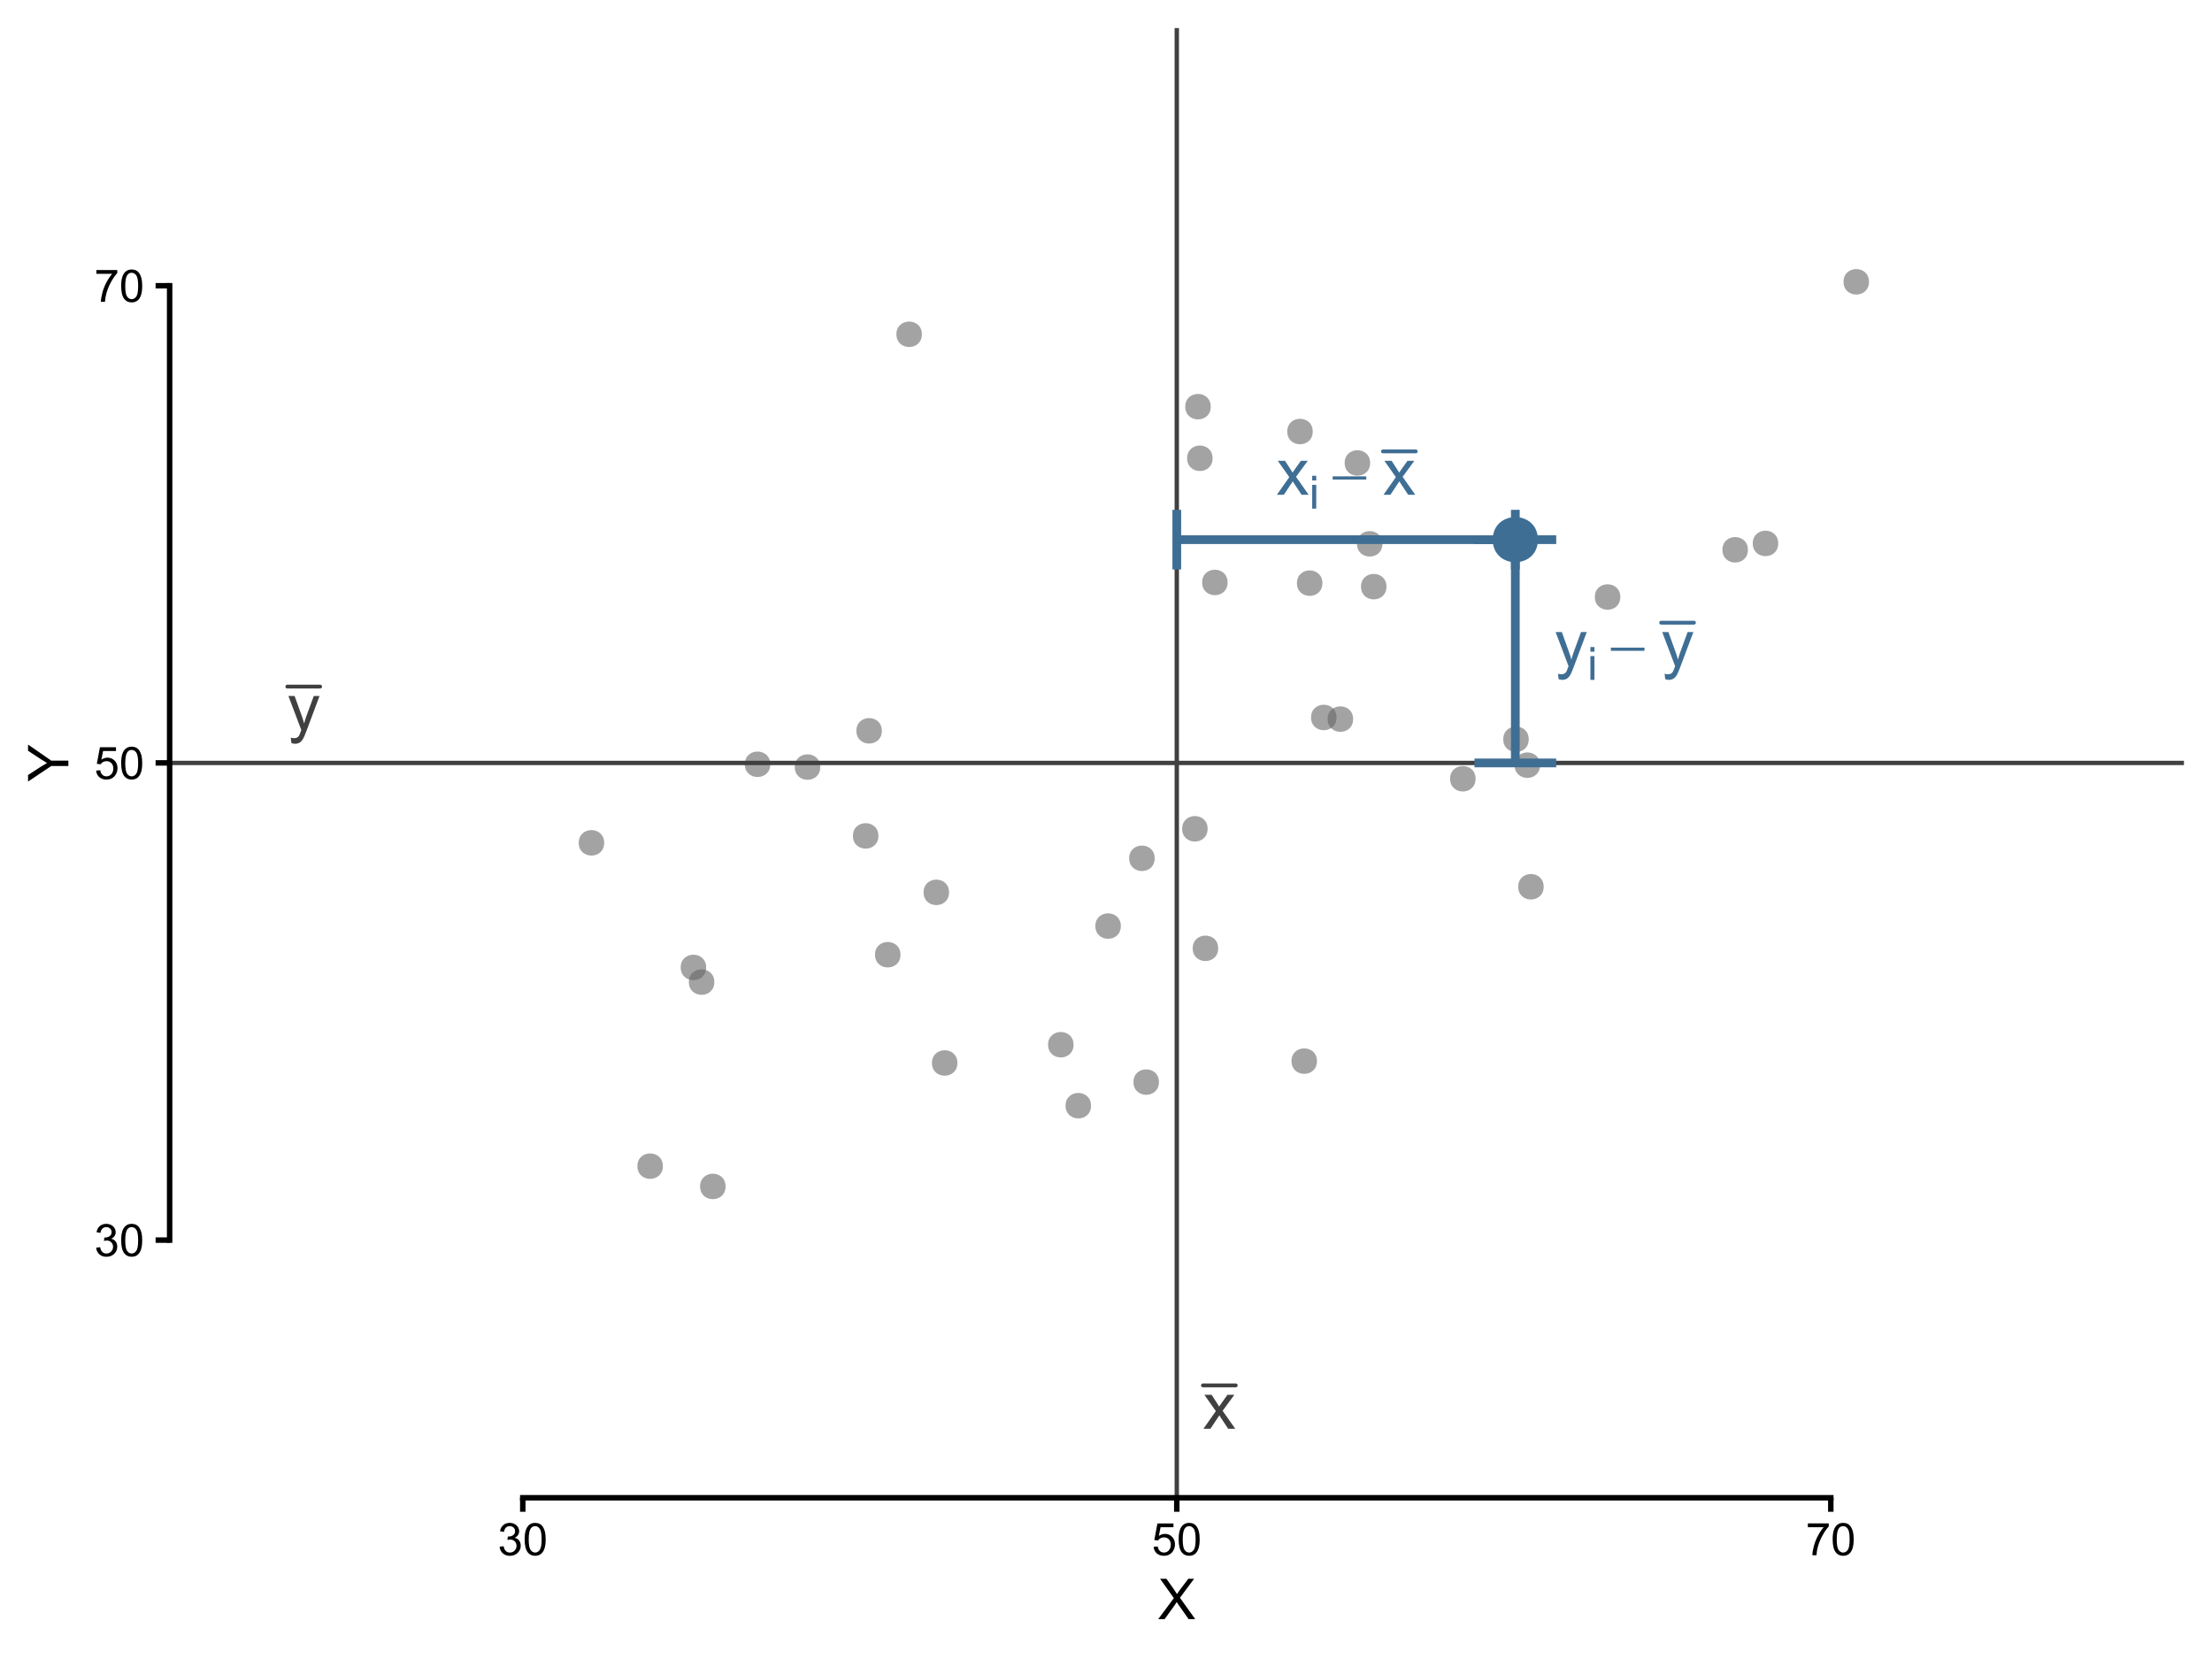
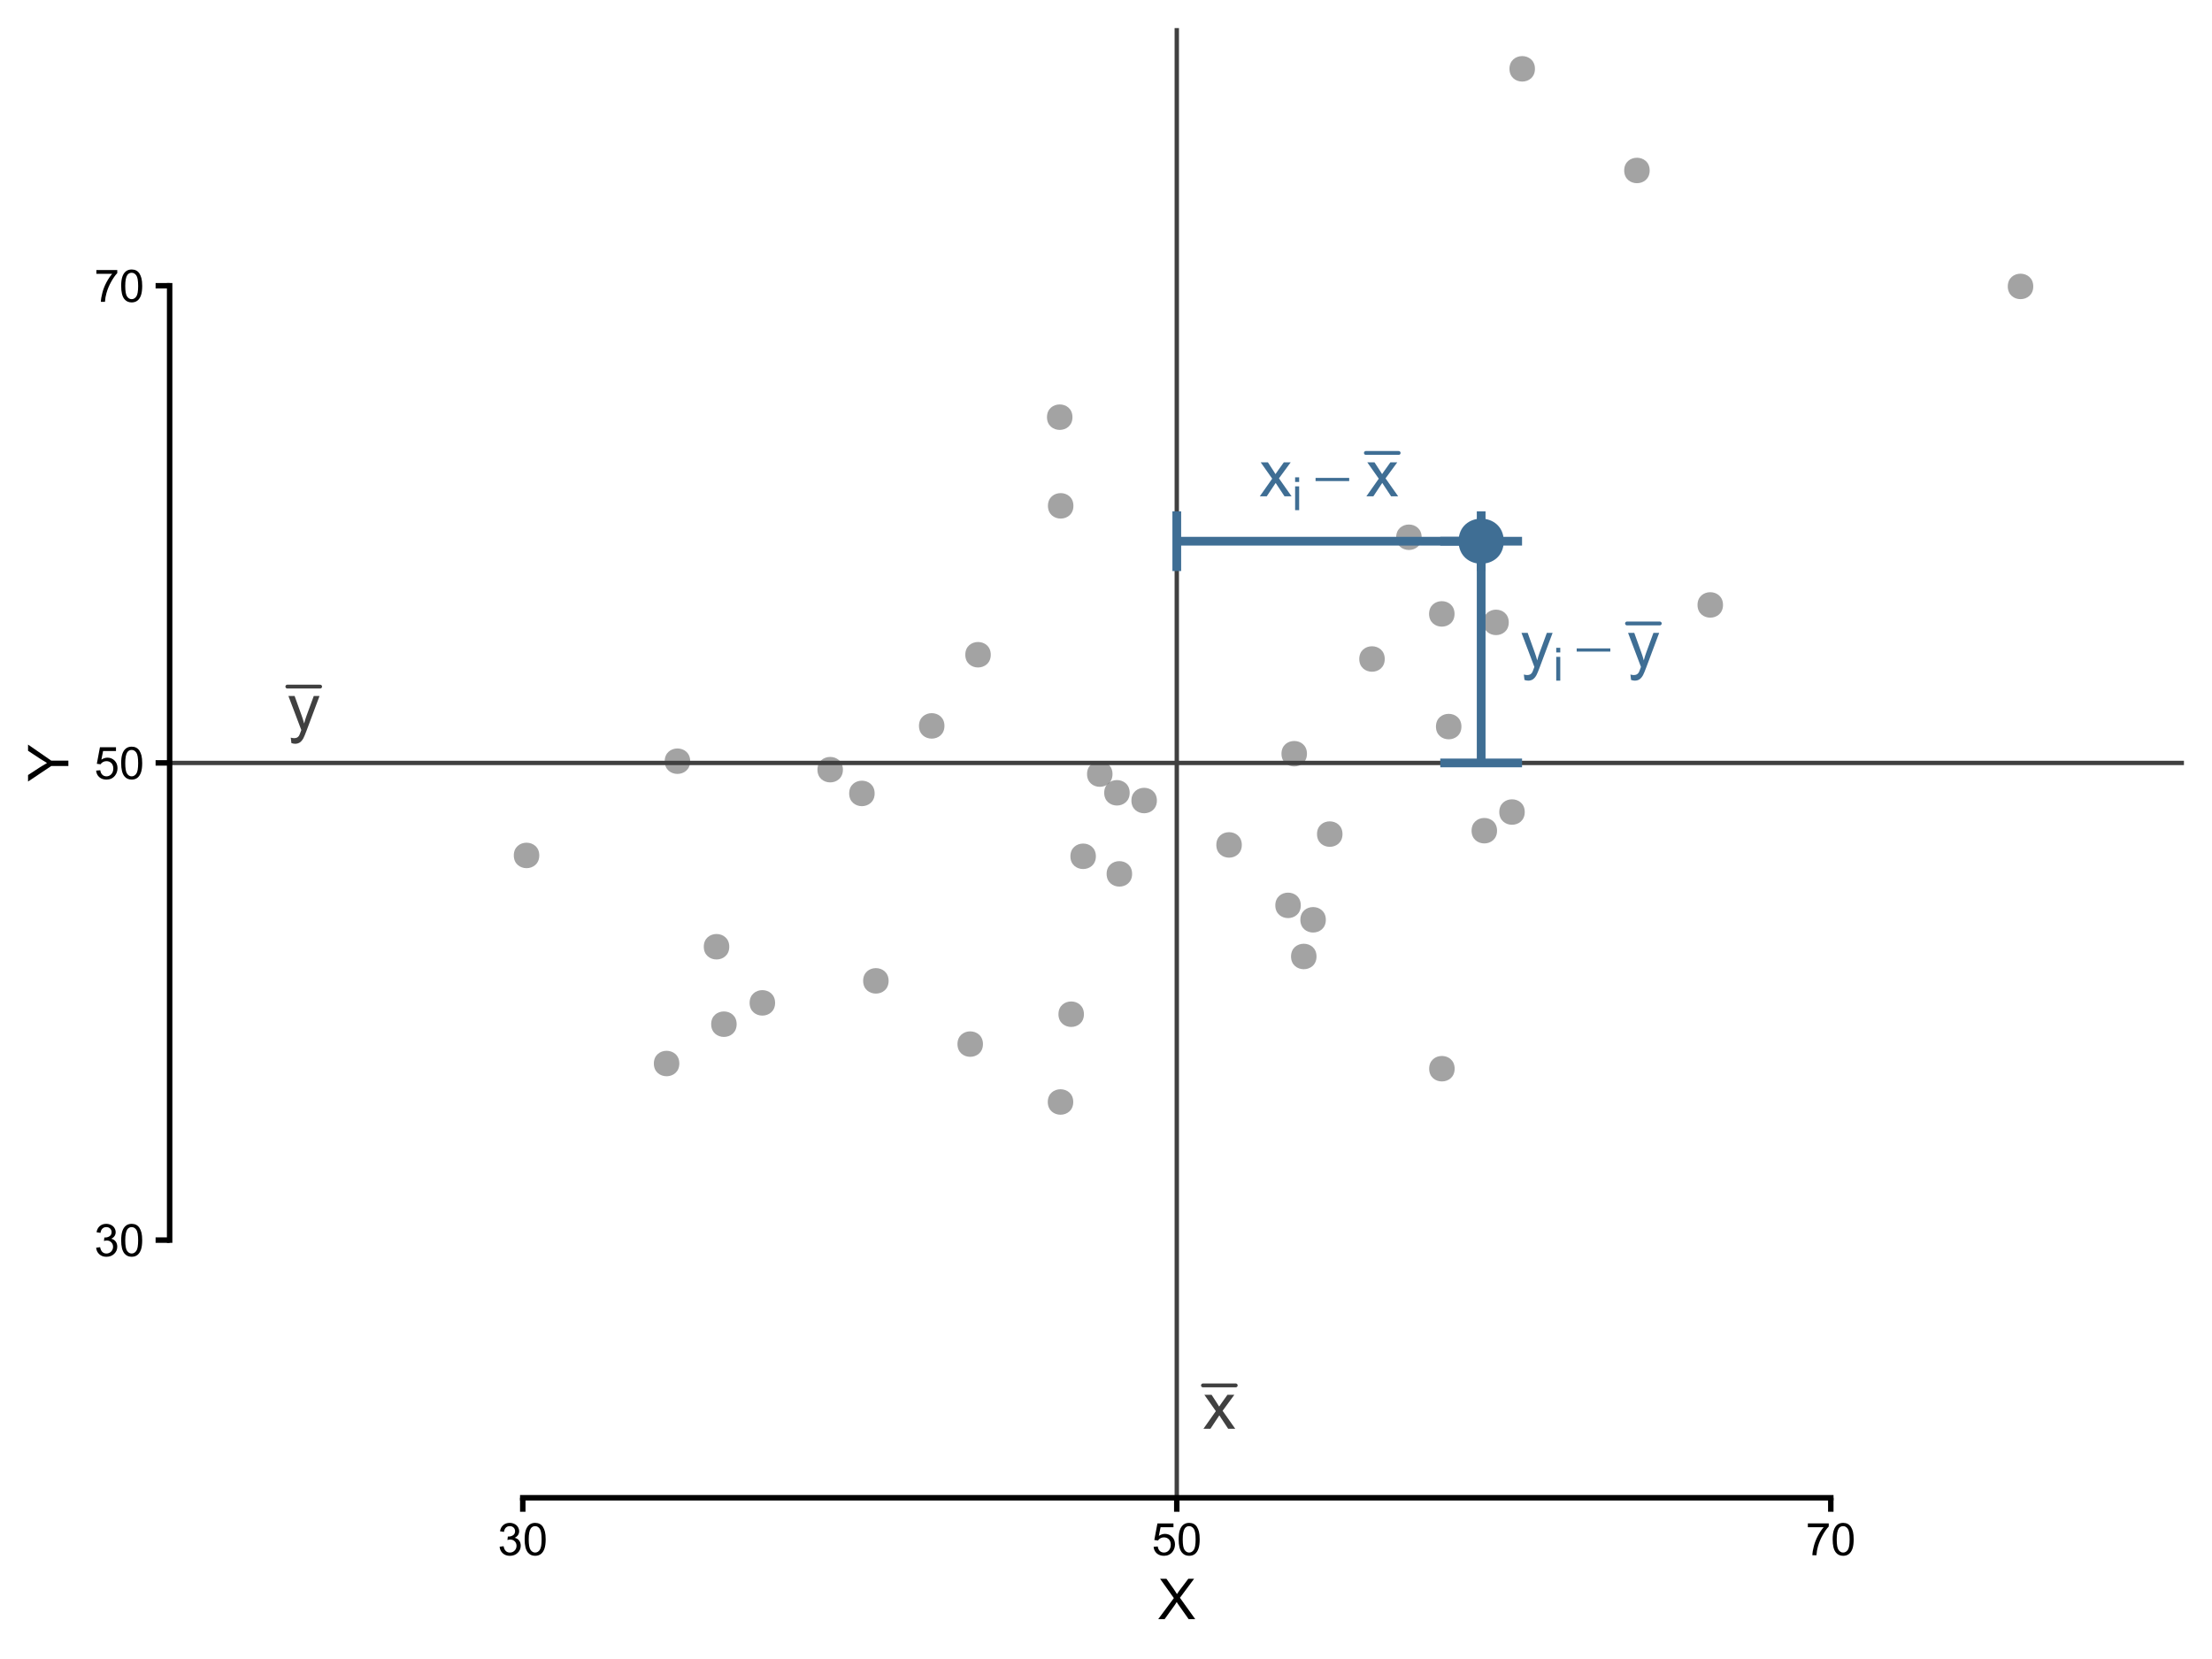
<svg xmlns="http://www.w3.org/2000/svg" xmlns:xlink="http://www.w3.org/1999/xlink" width="432pt" height="324pt" viewBox="0 0 432 324">
  <defs>
    <g>
      <g id="glyph-0-0">
        <path d="M 0.094 0 L 2.52 -3.449 L 0.273 -6.641 L 1.684 -6.641 L 2.699 -5.082 C 2.891 -4.785 3.047 -4.539 3.164 -4.34 C 3.344 -4.609 3.512 -4.852 3.668 -5.07 L 4.789 -6.641 L 6.133 -6.641 L 3.84 -3.512 L 6.309 0 L 4.926 0 L 3.562 -2.062 L 3.199 -2.621 L 1.457 0 Z M 0.094 0 " />
      </g>
      <g id="glyph-0-1">
        <path d="M 0.793 2.559 L 0.668 1.5 C 0.914 1.566 1.129 1.598 1.312 1.602 C 1.562 1.598 1.762 1.559 1.91 1.477 C 2.059 1.391 2.18 1.273 2.281 1.125 C 2.348 1.012 2.465 0.73 2.625 0.289 C 2.645 0.223 2.676 0.133 2.727 0.012 L 0.207 -6.641 L 1.418 -6.641 L 2.801 -2.793 C 2.98 -2.305 3.141 -1.793 3.281 -1.258 C 3.41 -1.77 3.562 -2.273 3.746 -2.77 L 5.164 -6.641 L 6.289 -6.641 L 3.762 0.113 C 3.488 0.84 3.277 1.344 3.133 1.621 C 2.93 1.988 2.699 2.258 2.445 2.434 C 2.184 2.605 1.875 2.695 1.52 2.695 C 1.301 2.695 1.059 2.648 0.793 2.559 Z M 0.793 2.559 " />
      </g>
      <g id="glyph-1-0">
        <path d="M 0.594 -5.508 L 0.594 -6.414 L 1.383 -6.414 L 1.383 -5.508 Z M 0.594 0 L 0.594 -4.648 L 1.383 -4.648 L 1.383 0 Z M 0.594 0 " />
      </g>
      <g id="glyph-2-0">
        <path d="M 0.23 -3.602 L 6.797 -3.602 L 6.797 -2.98 L 0.23 -2.98 Z M 0.23 -3.602 " />
      </g>
      <g id="glyph-3-0">
        <path d="M 0.371 -1.664 L 1.145 -1.766 C 1.23 -1.324 1.383 -1.008 1.598 -0.816 C 1.809 -0.621 2.066 -0.527 2.375 -0.527 C 2.734 -0.527 3.043 -0.652 3.297 -0.906 C 3.547 -1.156 3.672 -1.469 3.676 -1.844 C 3.672 -2.195 3.555 -2.488 3.324 -2.719 C 3.09 -2.949 2.797 -3.062 2.441 -3.066 C 2.293 -3.062 2.109 -3.035 1.895 -2.98 L 1.98 -3.66 C 2.031 -3.652 2.07 -3.648 2.105 -3.652 C 2.434 -3.648 2.73 -3.734 2.996 -3.91 C 3.254 -4.078 3.387 -4.344 3.391 -4.703 C 3.387 -4.984 3.289 -5.219 3.102 -5.406 C 2.906 -5.59 2.66 -5.684 2.359 -5.688 C 2.055 -5.684 1.805 -5.59 1.605 -5.402 C 1.402 -5.215 1.273 -4.93 1.219 -4.555 L 0.445 -4.691 C 0.539 -5.207 0.754 -5.609 1.09 -5.895 C 1.426 -6.18 1.844 -6.32 2.344 -6.324 C 2.688 -6.32 3.004 -6.246 3.293 -6.102 C 3.582 -5.953 3.801 -5.754 3.953 -5.5 C 4.105 -5.242 4.184 -4.973 4.184 -4.688 C 4.184 -4.414 4.109 -4.164 3.965 -3.945 C 3.816 -3.719 3.602 -3.543 3.316 -3.41 C 3.688 -3.324 3.977 -3.145 4.184 -2.875 C 4.391 -2.602 4.492 -2.262 4.496 -1.859 C 4.492 -1.305 4.293 -0.84 3.895 -0.461 C 3.492 -0.078 2.984 0.109 2.371 0.113 C 1.816 0.109 1.355 -0.051 0.992 -0.379 C 0.625 -0.707 0.418 -1.137 0.371 -1.664 Z M 0.371 -1.664 " />
      </g>
      <g id="glyph-3-1">
        <path d="M 0.367 -3.105 C 0.363 -3.848 0.438 -4.445 0.594 -4.902 C 0.742 -5.355 0.973 -5.707 1.277 -5.953 C 1.578 -6.199 1.957 -6.32 2.418 -6.324 C 2.754 -6.32 3.051 -6.254 3.309 -6.121 C 3.562 -5.984 3.773 -5.789 3.938 -5.531 C 4.102 -5.273 4.23 -4.961 4.328 -4.594 C 4.422 -4.227 4.469 -3.73 4.473 -3.105 C 4.469 -2.367 4.395 -1.77 4.242 -1.316 C 4.09 -0.859 3.863 -0.508 3.562 -0.262 C 3.258 -0.016 2.875 0.105 2.418 0.109 C 1.809 0.105 1.332 -0.109 0.988 -0.547 C 0.57 -1.066 0.363 -1.922 0.367 -3.105 Z M 1.16 -3.105 C 1.16 -2.07 1.281 -1.379 1.523 -1.039 C 1.766 -0.695 2.062 -0.527 2.418 -0.527 C 2.773 -0.527 3.074 -0.699 3.316 -1.043 C 3.559 -1.387 3.68 -2.074 3.68 -3.105 C 3.68 -4.145 3.559 -4.832 3.316 -5.172 C 3.074 -5.512 2.77 -5.684 2.41 -5.684 C 2.051 -5.684 1.77 -5.531 1.559 -5.234 C 1.293 -4.844 1.16 -4.137 1.16 -3.105 Z M 1.16 -3.105 " />
      </g>
      <g id="glyph-3-2">
        <path d="M 0.367 -1.648 L 1.176 -1.719 C 1.234 -1.32 1.375 -1.023 1.594 -0.824 C 1.812 -0.625 2.078 -0.527 2.391 -0.527 C 2.762 -0.527 3.074 -0.668 3.336 -0.949 C 3.59 -1.23 3.719 -1.602 3.723 -2.066 C 3.719 -2.504 3.594 -2.852 3.348 -3.109 C 3.098 -3.363 2.773 -3.492 2.375 -3.492 C 2.125 -3.492 1.902 -3.434 1.703 -3.32 C 1.5 -3.207 1.344 -3.062 1.23 -2.883 L 0.504 -2.977 L 1.113 -6.215 L 4.246 -6.215 L 4.246 -5.473 L 1.73 -5.473 L 1.391 -3.781 C 1.766 -4.039 2.164 -4.172 2.582 -4.176 C 3.129 -4.172 3.594 -3.98 3.973 -3.605 C 4.352 -3.223 4.539 -2.734 4.543 -2.137 C 4.539 -1.562 4.375 -1.07 4.043 -0.656 C 3.637 -0.148 3.086 0.105 2.391 0.109 C 1.816 0.105 1.348 -0.051 0.984 -0.371 C 0.621 -0.691 0.414 -1.117 0.367 -1.648 Z M 0.367 -1.648 " />
      </g>
      <g id="glyph-3-3">
        <path d="M 0.418 -5.473 L 0.418 -6.219 L 4.496 -6.219 L 4.496 -5.617 C 4.09 -5.188 3.691 -4.621 3.301 -3.914 C 2.902 -3.203 2.602 -2.473 2.391 -1.73 C 2.234 -1.199 2.133 -0.625 2.094 0 L 1.297 0 C 1.305 -0.492 1.402 -1.09 1.59 -1.793 C 1.773 -2.496 2.043 -3.172 2.391 -3.824 C 2.738 -4.477 3.109 -5.027 3.504 -5.473 Z M 0.418 -5.473 " />
      </g>
      <g id="glyph-4-0">
        <path d="M 0.047 0 L 3.094 -4.102 L 0.406 -7.875 L 1.648 -7.875 L 3.078 -5.855 C 3.371 -5.434 3.582 -5.113 3.711 -4.887 C 3.883 -5.172 4.094 -5.469 4.336 -5.785 L 5.918 -7.875 L 7.051 -7.875 L 4.285 -4.164 L 7.266 0 L 5.977 0 L 3.996 -2.809 C 3.883 -2.965 3.766 -3.141 3.652 -3.336 C 3.473 -3.047 3.348 -2.852 3.277 -2.746 L 1.301 0 Z M 0.047 0 " />
      </g>
      <g id="glyph-5-0">
        <path d="M 0 -3.066 L -3.336 -3.066 L -7.875 -0.031 L -7.875 -1.301 L -5.5 -2.852 C -5.055 -3.137 -4.609 -3.402 -4.168 -3.652 C -4.574 -3.887 -5.039 -4.176 -5.559 -4.512 L -7.875 -6.039 L -7.875 -7.25 L -3.336 -4.109 L 0 -4.109 Z M 0 -3.066 " />
      </g>
    </g>
    <clipPath id="clip-0">
      <path clip-rule="nonzero" d="M 33.129 5.48 L 426.523 5.48 L 426.523 292.512 L 33.129 292.512 Z M 33.129 5.48 " />
    </clipPath>
    <clipPath id="clip-1">
      <path clip-rule="nonzero" d="M 229 5.48 L 231 5.48 L 231 292.512 L 229 292.512 Z M 229 5.48 " />
    </clipPath>
    <clipPath id="clip-2">
      <path clip-rule="nonzero" d="M 33.129 148 L 426.523 148 L 426.523 150 L 33.129 150 Z M 33.129 148 " />
    </clipPath>
  </defs>
  <rect x="-43.2" y="-32.4" width="518.4" height="388.8" fill="rgb(100%, 100%, 100%)" fill-opacity="1" />
  <rect x="-43.2" y="-32.4" width="518.4" height="388.8" fill="rgb(100%, 100%, 100%)" fill-opacity="1" />
  <path fill="none" stroke-width="1.067" stroke-linecap="round" stroke-linejoin="round" stroke="rgb(100%, 100%, 100%)" stroke-opacity="1" stroke-miterlimit="10" d="M 0 324 L 432 324 L 432 0 L 0 0 Z M 0 324 " />
  <g clip-path="url(#clip-0)">
    <path fill-rule="nonzero" fill="rgb(100%, 100%, 100%)" fill-opacity="1" d="M 33.129 292.508 L 426.523 292.508 L 426.523 5.477 L 33.129 5.477 Z M 33.129 292.508 " />
  </g>
-   <path fill-rule="nonzero" fill="rgb(40%, 40%, 40%)" fill-opacity="0.6" d="M 160.195 149.809 C 160.195 153.125 155.219 153.125 155.219 149.809 C 155.219 146.488 160.195 146.488 160.195 149.809 " />
-   <path fill-rule="nonzero" fill="rgb(40%, 40%, 40%)" fill-opacity="0.6" d="M 175.863 186.453 C 175.863 189.77 170.887 189.77 170.887 186.453 C 170.887 183.137 175.863 183.137 175.863 186.453 " />
-   <path fill-rule="nonzero" fill="rgb(40%, 40%, 40%)" fill-opacity="0.6" d="M 185.348 174.273 C 185.348 177.594 180.371 177.594 180.371 174.273 C 180.371 170.957 185.348 170.957 185.348 174.273 " />
-   <path fill-rule="nonzero" fill="rgb(40%, 40%, 40%)" fill-opacity="0.6" d="M 270.777 114.57 C 270.777 117.891 265.801 117.891 265.801 114.57 C 265.801 111.254 270.777 111.254 270.777 114.57 " />
-   <path fill-rule="nonzero" fill="rgb(40%, 40%, 40%)" fill-opacity="0.6" d="M 341.363 107.375 C 341.363 110.691 336.387 110.691 336.387 107.375 C 336.387 104.059 341.363 104.059 341.363 107.375 " />
-   <path fill-rule="nonzero" fill="rgb(40%, 40%, 40%)" fill-opacity="0.6" d="M 269.988 106.207 C 269.988 109.523 265.012 109.523 265.012 106.207 C 265.012 102.891 269.988 102.891 269.988 106.207 " />
-   <path fill-rule="nonzero" fill="rgb(40%, 40%, 40%)" fill-opacity="0.6" d="M 150.438 149.262 C 150.438 152.582 145.461 152.582 145.461 149.262 C 145.461 145.945 150.438 145.945 150.438 149.262 " />
-   <path fill-rule="nonzero" fill="rgb(40%, 40%, 40%)" fill-opacity="0.6" d="M 180.043 65.285 C 180.043 68.605 175.066 68.605 175.066 65.285 C 175.066 61.969 180.043 61.969 180.043 65.285 " />
-   <path fill-rule="nonzero" fill="rgb(40%, 40%, 40%)" fill-opacity="0.6" d="M 118 164.605 C 118 167.922 113.023 167.922 113.023 164.605 C 113.023 161.285 118 161.285 118 164.605 " />
-   <path fill-rule="nonzero" fill="rgb(40%, 40%, 40%)" fill-opacity="0.6" d="M 172.227 142.73 C 172.227 146.047 167.25 146.047 167.25 142.73 C 167.25 139.41 172.227 139.41 172.227 142.73 " />
-   <path fill-rule="nonzero" fill="rgb(40%, 40%, 40%)" fill-opacity="0.6" d="M 129.457 227.746 C 129.457 231.062 124.48 231.062 124.48 227.746 C 124.48 224.43 129.457 224.43 129.457 227.746 " />
-   <path fill-rule="nonzero" fill="rgb(40%, 40%, 40%)" fill-opacity="0.6" d="M 186.98 207.598 C 186.98 210.918 182.004 210.918 182.004 207.598 C 182.004 204.281 186.98 204.281 186.98 207.598 " />
-   <path fill-rule="nonzero" fill="rgb(40%, 40%, 40%)" fill-opacity="0.6" d="M 258.266 113.891 C 258.266 117.207 253.289 117.207 253.289 113.891 C 253.289 110.57 258.266 110.57 258.266 113.891 " />
-   <path fill-rule="nonzero" fill="rgb(40%, 40%, 40%)" fill-opacity="0.6" d="M 301.477 173.184 C 301.477 176.504 296.5 176.504 296.5 173.184 C 296.5 169.867 301.477 169.867 301.477 173.184 " />
-   <path fill-rule="nonzero" fill="rgb(40%, 40%, 40%)" fill-opacity="0.6" d="M 209.664 204.031 C 209.664 207.348 204.688 207.348 204.688 204.031 C 204.688 200.715 209.664 200.715 209.664 204.031 " />
-   <path fill-rule="nonzero" fill="rgb(40%, 40%, 40%)" fill-opacity="0.6" d="M 137.914 188.938 C 137.914 192.254 132.938 192.254 132.938 188.938 C 132.938 185.617 137.914 185.617 137.914 188.938 " />
-   <path fill-rule="nonzero" fill="rgb(40%, 40%, 40%)" fill-opacity="0.6" d="M 288.176 152.086 C 288.176 155.406 283.199 155.406 283.199 152.086 C 283.199 148.77 288.176 148.77 288.176 152.086 " />
-   <path fill-rule="nonzero" fill="rgb(40%, 40%, 40%)" fill-opacity="0.6" d="M 226.34 211.328 C 226.34 214.645 221.363 214.645 221.363 211.328 C 221.363 208.012 226.34 208.012 226.34 211.328 " />
-   <path fill-rule="nonzero" fill="rgb(40%, 40%, 40%)" fill-opacity="0.6" d="M 225.504 167.625 C 225.504 170.945 220.527 170.945 220.527 167.625 C 220.527 164.309 225.504 164.309 225.504 167.625 " />
-   <path fill-rule="nonzero" fill="rgb(40%, 40%, 40%)" fill-opacity="0.6" d="M 365.016 55.039 C 365.016 58.355 360.039 58.355 360.039 55.039 C 360.039 51.719 365.016 51.719 365.016 55.039 " />
-   <path fill-rule="nonzero" fill="rgb(40%, 40%, 40%)" fill-opacity="0.6" d="M 298.43 105.395 C 298.43 108.715 293.453 108.715 293.453 105.395 C 293.453 102.078 298.43 102.078 298.43 105.395 " />
-   <path fill-rule="nonzero" fill="rgb(40%, 40%, 40%)" fill-opacity="0.6" d="M 235.848 161.863 C 235.848 165.18 230.871 165.18 230.871 161.863 C 230.871 158.543 235.848 158.543 235.848 161.863 " />
-   <path fill-rule="nonzero" fill="rgb(40%, 40%, 40%)" fill-opacity="0.6" d="M 237.91 185.207 C 237.91 188.527 232.934 188.527 232.934 185.207 C 232.934 181.891 237.91 181.891 237.91 185.207 " />
-   <path fill-rule="nonzero" fill="rgb(40%, 40%, 40%)" fill-opacity="0.6" d="M 141.703 231.707 C 141.703 235.027 136.727 235.027 136.727 231.707 C 136.727 228.391 141.703 228.391 141.703 231.707 " />
-   <path fill-rule="nonzero" fill="rgb(40%, 40%, 40%)" fill-opacity="0.6" d="M 298.559 144.383 C 298.559 147.703 293.582 147.703 293.582 144.383 C 293.582 141.066 298.559 141.066 298.559 144.383 " />
-   <path fill-rule="nonzero" fill="rgb(40%, 40%, 40%)" fill-opacity="0.6" d="M 316.445 116.598 C 316.445 119.914 311.469 119.914 311.469 116.598 C 311.469 113.277 316.445 113.277 316.445 116.598 " />
-   <path fill-rule="nonzero" fill="rgb(40%, 40%, 40%)" fill-opacity="0.6" d="M 139.508 191.801 C 139.508 195.121 134.531 195.121 134.531 191.801 C 134.531 188.484 139.508 188.484 139.508 191.801 " />
-   <path fill-rule="nonzero" fill="rgb(40%, 40%, 40%)" fill-opacity="0.6" d="M 239.75 113.754 C 239.75 117.07 234.773 117.07 234.773 113.754 C 234.773 110.434 239.75 110.434 239.75 113.754 " />
-   <path fill-rule="nonzero" fill="rgb(40%, 40%, 40%)" fill-opacity="0.6" d="M 236.453 79.422 C 236.453 82.742 231.477 82.742 231.477 79.422 C 231.477 76.105 236.453 76.105 236.453 79.422 " />
-   <path fill-rule="nonzero" fill="rgb(40%, 40%, 40%)" fill-opacity="0.6" d="M 264.262 140.438 C 264.262 143.758 259.285 143.758 259.285 140.438 C 259.285 137.121 264.262 137.121 264.262 140.438 " />
-   <path fill-rule="nonzero" fill="rgb(40%, 40%, 40%)" fill-opacity="0.6" d="M 347.285 106.129 C 347.285 109.445 342.309 109.445 342.309 106.129 C 342.309 102.809 347.285 102.809 347.285 106.129 " />
-   <path fill-rule="nonzero" fill="rgb(40%, 40%, 40%)" fill-opacity="0.6" d="M 300.773 149.434 C 300.773 152.754 295.797 152.754 295.797 149.434 C 295.797 146.117 300.773 146.117 300.773 149.434 " />
-   <path fill-rule="nonzero" fill="rgb(40%, 40%, 40%)" fill-opacity="0.6" d="M 213.078 215.938 C 213.078 219.258 208.102 219.258 208.102 215.938 C 208.102 212.621 213.078 212.621 213.078 215.938 " />
-   <path fill-rule="nonzero" fill="rgb(40%, 40%, 40%)" fill-opacity="0.6" d="M 256.375 84.277 C 256.375 87.594 251.398 87.594 251.398 84.277 C 251.398 80.961 256.375 80.961 256.375 84.277 " />
-   <path fill-rule="nonzero" fill="rgb(40%, 40%, 40%)" fill-opacity="0.6" d="M 267.586 90.414 C 267.586 93.73 262.609 93.73 262.609 90.414 C 262.609 87.098 267.586 87.098 267.586 90.414 " />
-   <path fill-rule="nonzero" fill="rgb(40%, 40%, 40%)" fill-opacity="0.6" d="M 171.551 163.25 C 171.551 166.566 166.574 166.566 166.574 163.25 C 166.574 159.934 171.551 159.934 171.551 163.25 " />
-   <path fill-rule="nonzero" fill="rgb(40%, 40%, 40%)" fill-opacity="0.6" d="M 261.02 140.121 C 261.02 143.438 256.043 143.438 256.043 140.121 C 256.043 136.801 261.02 136.801 261.02 140.121 " />
-   <path fill-rule="nonzero" fill="rgb(40%, 40%, 40%)" fill-opacity="0.6" d="M 257.203 207.234 C 257.203 210.555 252.227 210.555 252.227 207.234 C 252.227 203.918 257.203 203.918 257.203 207.234 " />
-   <path fill-rule="nonzero" fill="rgb(40%, 40%, 40%)" fill-opacity="0.6" d="M 236.82 89.504 C 236.82 92.82 231.844 92.82 231.844 89.504 C 231.844 86.184 236.82 86.184 236.82 89.504 " />
-   <path fill-rule="nonzero" fill="rgb(40%, 40%, 40%)" fill-opacity="0.6" d="M 218.898 180.859 C 218.898 184.176 213.922 184.176 213.922 180.859 C 213.922 177.543 218.898 177.543 218.898 180.859 " />
+   <path fill-rule="nonzero" fill="rgb(40%, 40%, 40%)" fill-opacity="0.6" d="M 284.09 208.719 C 284.09 212.035 279.113 212.035 279.113 208.719 C 279.113 205.398 284.09 205.398 284.09 208.719 " />
+   <path fill-rule="nonzero" fill="rgb(40%, 40%, 40%)" fill-opacity="0.6" d="M 209.449 81.473 C 209.449 84.789 204.473 84.789 204.473 81.473 C 204.473 78.156 209.449 78.156 209.449 81.473 " />
+   <path fill-rule="nonzero" fill="rgb(40%, 40%, 40%)" fill-opacity="0.6" d="M 142.426 184.895 C 142.426 188.215 137.449 188.215 137.449 184.895 C 137.449 181.578 142.426 181.578 142.426 184.895 " />
+   <path fill-rule="nonzero" fill="rgb(40%, 40%, 40%)" fill-opacity="0.6" d="M 294.66 121.551 C 294.66 124.867 289.684 124.867 289.684 121.551 C 289.684 118.234 294.66 118.234 294.66 121.551 " />
+   <path fill-rule="nonzero" fill="rgb(40%, 40%, 40%)" fill-opacity="0.6" d="M 164.621 150.312 C 164.621 153.633 159.645 153.633 159.645 150.312 C 159.645 146.996 164.621 146.996 164.621 150.312 " />
+   <path fill-rule="nonzero" fill="rgb(40%, 40%, 40%)" fill-opacity="0.6" d="M 284.07 119.895 C 284.07 123.215 279.094 123.215 279.094 119.895 C 279.094 116.578 284.07 116.578 284.07 119.895 " />
+   <path fill-rule="nonzero" fill="rgb(40%, 40%, 40%)" fill-opacity="0.6" d="M 193.496 127.867 C 193.496 131.188 188.52 131.188 188.52 127.867 C 188.52 124.551 193.496 124.551 193.496 127.867 " />
+   <path fill-rule="nonzero" fill="rgb(40%, 40%, 40%)" fill-opacity="0.6" d="M 270.438 128.703 C 270.438 132.02 265.461 132.02 265.461 128.703 C 265.461 125.383 270.438 125.383 270.438 128.703 " />
+   <path fill-rule="nonzero" fill="rgb(40%, 40%, 40%)" fill-opacity="0.6" d="M 151.375 195.859 C 151.375 199.176 146.398 199.176 146.398 195.859 C 146.398 192.539 151.375 192.539 151.375 195.859 " />
+   <path fill-rule="nonzero" fill="rgb(40%, 40%, 40%)" fill-opacity="0.6" d="M 221.098 170.668 C 221.098 173.984 216.121 173.984 216.121 170.668 C 216.121 167.348 221.098 167.348 221.098 170.668 " />
+   <path fill-rule="nonzero" fill="rgb(40%, 40%, 40%)" fill-opacity="0.6" d="M 225.938 156.344 C 225.938 159.66 220.961 159.66 220.961 156.344 C 220.961 153.027 225.938 153.027 225.938 156.344 " />
+   <path fill-rule="nonzero" fill="rgb(40%, 40%, 40%)" fill-opacity="0.6" d="M 336.5 118.141 C 336.5 121.461 331.523 121.461 331.523 118.141 C 331.523 114.824 336.5 114.824 336.5 118.141 " />
+   <path fill-rule="nonzero" fill="rgb(40%, 40%, 40%)" fill-opacity="0.6" d="M 173.547 191.559 C 173.547 194.879 168.57 194.879 168.57 191.559 C 168.57 188.242 173.547 188.242 173.547 191.559 " />
+   <path fill-rule="nonzero" fill="rgb(40%, 40%, 40%)" fill-opacity="0.6" d="M 254.043 176.816 C 254.043 180.133 249.066 180.133 249.066 176.816 C 249.066 173.5 254.043 173.5 254.043 176.816 " />
+   <path fill-rule="nonzero" fill="rgb(40%, 40%, 40%)" fill-opacity="0.6" d="M 258.934 179.637 C 258.934 182.953 253.957 182.953 253.957 179.637 C 253.957 176.316 258.934 176.316 258.934 179.637 " />
+   <path fill-rule="nonzero" fill="rgb(40%, 40%, 40%)" fill-opacity="0.6" d="M 262.188 162.898 C 262.188 166.215 257.211 166.215 257.211 162.898 C 257.211 159.578 262.188 159.578 262.188 162.898 " />
+   <path fill-rule="nonzero" fill="rgb(40%, 40%, 40%)" fill-opacity="0.6" d="M 292.371 162.234 C 292.371 165.551 287.395 165.551 287.395 162.234 C 287.395 158.918 292.371 158.918 292.371 162.234 " />
+   <path fill-rule="nonzero" fill="rgb(40%, 40%, 40%)" fill-opacity="0.6" d="M 134.793 148.66 C 134.793 151.977 129.816 151.977 129.816 148.66 C 129.816 145.344 134.793 145.344 134.793 148.66 " />
+   <path fill-rule="nonzero" fill="rgb(40%, 40%, 40%)" fill-opacity="0.6" d="M 220.625 154.832 C 220.625 158.148 215.648 158.148 215.648 154.832 C 215.648 151.516 220.625 151.516 220.625 154.832 " />
+   <path fill-rule="nonzero" fill="rgb(40%, 40%, 40%)" fill-opacity="0.6" d="M 105.32 167.062 C 105.32 170.383 100.344 170.383 100.344 167.062 C 100.344 163.746 105.32 163.746 105.32 167.062 " />
+   <path fill-rule="nonzero" fill="rgb(40%, 40%, 40%)" fill-opacity="0.6" d="M 257.113 186.797 C 257.113 190.117 252.137 190.117 252.137 186.797 C 252.137 183.48 257.113 183.48 257.113 186.797 " />
+   <path fill-rule="nonzero" fill="rgb(40%, 40%, 40%)" fill-opacity="0.6" d="M 297.781 158.59 C 297.781 161.906 292.805 161.906 292.805 158.59 C 292.805 155.273 297.781 155.273 297.781 158.59 " />
+   <path fill-rule="nonzero" fill="rgb(40%, 40%, 40%)" fill-opacity="0.6" d="M 291.758 105.695 C 291.758 109.016 286.781 109.016 286.781 105.695 C 286.781 102.379 291.758 102.379 291.758 105.695 " />
+   <path fill-rule="nonzero" fill="rgb(40%, 40%, 40%)" fill-opacity="0.6" d="M 322.18 33.293 C 322.18 36.609 317.203 36.609 317.203 33.293 C 317.203 29.977 322.18 29.977 322.18 33.293 " />
+   <path fill-rule="nonzero" fill="rgb(40%, 40%, 40%)" fill-opacity="0.6" d="M 191.969 203.91 C 191.969 207.227 186.992 207.227 186.992 203.91 C 186.992 200.594 191.969 200.594 191.969 203.91 " />
+   <path fill-rule="nonzero" fill="rgb(40%, 40%, 40%)" fill-opacity="0.6" d="M 209.605 215.215 C 209.605 218.535 204.629 218.535 204.629 215.215 C 204.629 211.898 209.605 211.898 209.605 215.215 " />
+   <path fill-rule="nonzero" fill="rgb(40%, 40%, 40%)" fill-opacity="0.6" d="M 132.672 207.703 C 132.672 211.02 127.695 211.02 127.695 207.703 C 127.695 204.387 132.672 204.387 132.672 207.703 " />
+   <path fill-rule="nonzero" fill="rgb(40%, 40%, 40%)" fill-opacity="0.6" d="M 242.523 165.012 C 242.523 168.332 237.547 168.332 237.547 165.012 C 237.547 161.695 242.523 161.695 242.523 165.012 " />
+   <path fill-rule="nonzero" fill="rgb(40%, 40%, 40%)" fill-opacity="0.6" d="M 397.094 55.938 C 397.094 59.254 392.117 59.254 392.117 55.938 C 392.117 52.621 397.094 52.621 397.094 55.938 " />
+   <path fill-rule="nonzero" fill="rgb(40%, 40%, 40%)" fill-opacity="0.6" d="M 143.867 200.023 C 143.867 203.34 138.891 203.34 138.891 200.023 C 138.891 196.703 143.867 196.703 143.867 200.023 " />
+   <path fill-rule="nonzero" fill="rgb(40%, 40%, 40%)" fill-opacity="0.6" d="M 184.449 141.766 C 184.449 145.086 179.473 145.086 179.473 141.766 C 179.473 138.449 184.449 138.449 184.449 141.766 " />
+   <path fill-rule="nonzero" fill="rgb(40%, 40%, 40%)" fill-opacity="0.6" d="M 277.648 104.926 C 277.648 108.242 272.672 108.242 272.672 104.926 C 272.672 101.609 277.648 101.609 277.648 104.926 " />
+   <path fill-rule="nonzero" fill="rgb(40%, 40%, 40%)" fill-opacity="0.6" d="M 285.414 141.898 C 285.414 145.219 280.438 145.219 280.438 141.898 C 280.438 138.582 285.414 138.582 285.414 141.898 " />
+   <path fill-rule="nonzero" fill="rgb(40%, 40%, 40%)" fill-opacity="0.6" d="M 209.637 98.789 C 209.637 102.109 204.66 102.109 204.66 98.789 C 204.66 95.473 209.637 95.473 209.637 98.789 " />
+   <path fill-rule="nonzero" fill="rgb(40%, 40%, 40%)" fill-opacity="0.6" d="M 299.773 13.441 C 299.773 16.762 294.797 16.762 294.797 13.441 C 294.797 10.125 299.773 10.125 299.773 13.441 " />
+   <path fill-rule="nonzero" fill="rgb(40%, 40%, 40%)" fill-opacity="0.6" d="M 217.273 151.176 C 217.273 154.496 212.297 154.496 212.297 151.176 C 212.297 147.859 217.273 147.859 217.273 151.176 " />
+   <path fill-rule="nonzero" fill="rgb(40%, 40%, 40%)" fill-opacity="0.6" d="M 211.691 198.074 C 211.691 201.391 206.715 201.391 206.715 198.074 C 206.715 194.754 211.691 194.754 211.691 198.074 " />
+   <path fill-rule="nonzero" fill="rgb(40%, 40%, 40%)" fill-opacity="0.6" d="M 255.246 147.203 C 255.246 150.52 250.27 150.52 250.27 147.203 C 250.27 143.883 255.246 143.883 255.246 147.203 " />
+   <path fill-rule="nonzero" fill="rgb(40%, 40%, 40%)" fill-opacity="0.6" d="M 170.816 154.957 C 170.816 158.273 165.84 158.273 165.84 154.957 C 165.84 151.637 170.816 151.637 170.816 154.957 " />
+   <path fill-rule="nonzero" fill="rgb(40%, 40%, 40%)" fill-opacity="0.6" d="M 214.023 167.234 C 214.023 170.551 209.047 170.551 209.047 167.234 C 209.047 163.914 214.023 163.914 214.023 167.234 " />
  <g clip-path="url(#clip-1)">
    <path fill="none" stroke-width="0.854" stroke-linecap="butt" stroke-linejoin="round" stroke="rgb(25.098%, 25.098%, 25.098%)" stroke-opacity="1" stroke-miterlimit="10" d="M 229.824 292.508 L 229.824 5.48 " />
  </g>
  <g clip-path="url(#clip-2)">
    <path fill="none" stroke-width="0.854" stroke-linecap="butt" stroke-linejoin="round" stroke="rgb(25.098%, 25.098%, 25.098%)" stroke-opacity="1" stroke-miterlimit="10" d="M 33.129 148.996 L 426.52 148.996 " />
  </g>
  <g fill="rgb(25.098%, 25.098%, 25.098%)" fill-opacity="1">
    <use xlink:href="#glyph-0-0" x="234.934" y="279.039" />
  </g>
  <path fill="none" stroke-width="0.75" stroke-linecap="round" stroke-linejoin="round" stroke="rgb(25.098%, 25.098%, 25.098%)" stroke-opacity="1" stroke-miterlimit="10" d="M 234.934 270.566 L 241.336 270.566 " />
  <g fill="rgb(25.098%, 25.098%, 25.098%)" fill-opacity="1">
    <use xlink:href="#glyph-0-1" x="56.117" y="142.562" />
  </g>
  <path fill="none" stroke-width="0.75" stroke-linecap="round" stroke-linejoin="round" stroke="rgb(25.098%, 25.098%, 25.098%)" stroke-opacity="1" stroke-miterlimit="10" d="M 56.117 134.09 L 62.52 134.09 " />
-   <path fill="none" stroke-width="1.707" stroke-linecap="butt" stroke-linejoin="round" stroke="rgb(24.706%, 43.137%, 58.039%)" stroke-opacity="1" stroke-miterlimit="10" d="M 295.941 111.219 L 295.941 99.57 " />
-   <path fill="none" stroke-width="1.707" stroke-linecap="butt" stroke-linejoin="round" stroke="rgb(24.706%, 43.137%, 58.039%)" stroke-opacity="1" stroke-miterlimit="10" d="M 295.941 105.395 L 229.824 105.395 " />
-   <path fill="none" stroke-width="1.707" stroke-linecap="butt" stroke-linejoin="round" stroke="rgb(24.706%, 43.137%, 58.039%)" stroke-opacity="1" stroke-miterlimit="10" d="M 229.824 111.219 L 229.824 99.57 " />
-   <path fill="none" stroke-width="1.707" stroke-linecap="butt" stroke-linejoin="round" stroke="rgb(24.706%, 43.137%, 58.039%)" stroke-opacity="1" stroke-miterlimit="10" d="M 287.961 105.395 L 303.926 105.395 " />
-   <path fill="none" stroke-width="1.707" stroke-linecap="butt" stroke-linejoin="round" stroke="rgb(24.706%, 43.137%, 58.039%)" stroke-opacity="1" stroke-miterlimit="10" d="M 295.941 105.395 L 295.941 148.996 " />
-   <path fill="none" stroke-width="1.707" stroke-linecap="butt" stroke-linejoin="round" stroke="rgb(24.706%, 43.137%, 58.039%)" stroke-opacity="1" stroke-miterlimit="10" d="M 287.961 148.996 L 303.926 148.996 " />
-   <path fill-rule="nonzero" fill="rgb(24.706%, 43.137%, 58.039%)" fill-opacity="1" d="M 300.352 105.395 C 300.352 111.273 291.531 111.273 291.531 105.395 C 291.531 99.516 300.352 99.516 300.352 105.395 " />
+   <path fill="none" stroke-width="1.707" stroke-linecap="butt" stroke-linejoin="round" stroke="rgb(24.706%, 43.137%, 58.039%)" stroke-opacity="1" stroke-miterlimit="10" d="M 289.27 111.52 L 289.27 99.871 " />
+   <path fill="none" stroke-width="1.707" stroke-linecap="butt" stroke-linejoin="round" stroke="rgb(24.706%, 43.137%, 58.039%)" stroke-opacity="1" stroke-miterlimit="10" d="M 289.27 105.695 L 229.824 105.695 " />
+   <path fill="none" stroke-width="1.707" stroke-linecap="butt" stroke-linejoin="round" stroke="rgb(24.706%, 43.137%, 58.039%)" stroke-opacity="1" stroke-miterlimit="10" d="M 229.824 111.52 L 229.824 99.871 " />
+   <path fill="none" stroke-width="1.707" stroke-linecap="butt" stroke-linejoin="round" stroke="rgb(24.706%, 43.137%, 58.039%)" stroke-opacity="1" stroke-miterlimit="10" d="M 281.285 105.695 L 297.254 105.695 " />
+   <path fill="none" stroke-width="1.707" stroke-linecap="butt" stroke-linejoin="round" stroke="rgb(24.706%, 43.137%, 58.039%)" stroke-opacity="1" stroke-miterlimit="10" d="M 289.27 105.695 L 289.27 148.996 " />
+   <path fill="none" stroke-width="1.707" stroke-linecap="butt" stroke-linejoin="round" stroke="rgb(24.706%, 43.137%, 58.039%)" stroke-opacity="1" stroke-miterlimit="10" d="M 281.285 148.996 L 297.254 148.996 " />
+   <path fill-rule="nonzero" fill="rgb(24.706%, 43.137%, 58.039%)" fill-opacity="1" d="M 293.68 105.695 C 293.68 111.574 284.859 111.574 284.859 105.695 C 284.859 99.816 293.68 99.816 293.68 105.695 " />
  <g fill="rgb(24.706%, 43.137%, 58.039%)" fill-opacity="1">
-     <use xlink:href="#glyph-0-0" x="249.273" y="96.633" />
+     <use xlink:href="#glyph-0-0" x="245.938" y="96.934" />
  </g>
  <g fill="rgb(24.706%, 43.137%, 58.039%)" fill-opacity="1">
-     <use xlink:href="#glyph-1-0" x="255.676" y="99.332" />
+     <use xlink:href="#glyph-1-0" x="252.34" y="99.633" />
  </g>
  <g fill="rgb(24.706%, 43.137%, 58.039%)" fill-opacity="1">
-     <use xlink:href="#glyph-2-0" x="260.035" y="96.633" />
+     <use xlink:href="#glyph-2-0" x="256.699" y="96.934" />
  </g>
  <g fill="rgb(24.706%, 43.137%, 58.039%)" fill-opacity="1">
-     <use xlink:href="#glyph-0-0" x="270.09" y="96.633" />
+     <use xlink:href="#glyph-0-0" x="266.754" y="96.934" />
  </g>
-   <path fill="none" stroke-width="0.75" stroke-linecap="round" stroke-linejoin="round" stroke="rgb(24.706%, 43.137%, 58.039%)" stroke-opacity="1" stroke-miterlimit="10" d="M 270.09 88.16 L 276.492 88.16 " />
+   <path fill="none" stroke-width="0.75" stroke-linecap="round" stroke-linejoin="round" stroke="rgb(24.706%, 43.137%, 58.039%)" stroke-opacity="1" stroke-miterlimit="10" d="M 266.754 88.461 L 273.156 88.461 " />
  <g fill="rgb(24.706%, 43.137%, 58.039%)" fill-opacity="1">
-     <use xlink:href="#glyph-0-1" x="303.605" y="130.082" />
+     <use xlink:href="#glyph-0-1" x="296.934" y="130.234" />
  </g>
  <g fill="rgb(24.706%, 43.137%, 58.039%)" fill-opacity="1">
-     <use xlink:href="#glyph-1-0" x="310.008" y="132.781" />
+     <use xlink:href="#glyph-1-0" x="303.336" y="132.93" />
  </g>
  <g fill="rgb(24.706%, 43.137%, 58.039%)" fill-opacity="1">
-     <use xlink:href="#glyph-2-0" x="314.367" y="130.082" />
+     <use xlink:href="#glyph-2-0" x="307.695" y="130.234" />
  </g>
  <g fill="rgb(24.706%, 43.137%, 58.039%)" fill-opacity="1">
-     <use xlink:href="#glyph-0-1" x="324.422" y="130.082" />
+     <use xlink:href="#glyph-0-1" x="317.75" y="130.234" />
  </g>
-   <path fill="none" stroke-width="0.75" stroke-linecap="round" stroke-linejoin="round" stroke="rgb(24.706%, 43.137%, 58.039%)" stroke-opacity="1" stroke-miterlimit="10" d="M 324.422 121.609 L 330.824 121.609 " />
+   <path fill="none" stroke-width="0.75" stroke-linecap="round" stroke-linejoin="round" stroke="rgb(24.706%, 43.137%, 58.039%)" stroke-opacity="1" stroke-miterlimit="10" d="M 317.75 121.762 L 324.152 121.762 " />
  <path fill="none" stroke-width="1.067" stroke-linecap="square" stroke-linejoin="round" stroke="rgb(0%, 0%, 0%)" stroke-opacity="1" stroke-miterlimit="10" d="M 33.129 242.188 L 33.129 55.805 " />
  <g fill="rgb(0%, 0%, 0%)" fill-opacity="1">
    <use xlink:href="#glyph-3-0" x="18.406" y="245.336" />
    <use xlink:href="#glyph-3-1" x="23.3" y="245.336" />
  </g>
  <g fill="rgb(0%, 0%, 0%)" fill-opacity="1">
    <use xlink:href="#glyph-3-2" x="18.406" y="152.145" />
    <use xlink:href="#glyph-3-1" x="23.3" y="152.145" />
  </g>
  <g fill="rgb(0%, 0%, 0%)" fill-opacity="1">
    <use xlink:href="#glyph-3-3" x="18.406" y="58.953" />
    <use xlink:href="#glyph-3-1" x="23.3" y="58.953" />
  </g>
  <path fill="none" stroke-width="1.067" stroke-linecap="butt" stroke-linejoin="round" stroke="rgb(0%, 0%, 0%)" stroke-opacity="1" stroke-miterlimit="10" d="M 30.387 242.188 L 33.129 242.188 " />
  <path fill="none" stroke-width="1.067" stroke-linecap="butt" stroke-linejoin="round" stroke="rgb(0%, 0%, 0%)" stroke-opacity="1" stroke-miterlimit="10" d="M 30.387 148.996 L 33.129 148.996 " />
  <path fill="none" stroke-width="1.067" stroke-linecap="butt" stroke-linejoin="round" stroke="rgb(0%, 0%, 0%)" stroke-opacity="1" stroke-miterlimit="10" d="M 30.387 55.805 L 33.129 55.805 " />
  <path fill="none" stroke-width="1.067" stroke-linecap="square" stroke-linejoin="round" stroke="rgb(0%, 0%, 0%)" stroke-opacity="1" stroke-miterlimit="10" d="M 102.098 292.508 L 357.551 292.508 " />
  <path fill="none" stroke-width="1.067" stroke-linecap="butt" stroke-linejoin="round" stroke="rgb(0%, 0%, 0%)" stroke-opacity="1" stroke-miterlimit="10" d="M 102.098 295.25 L 102.098 292.508 " />
  <path fill="none" stroke-width="1.067" stroke-linecap="butt" stroke-linejoin="round" stroke="rgb(0%, 0%, 0%)" stroke-opacity="1" stroke-miterlimit="10" d="M 229.824 295.25 L 229.824 292.508 " />
  <path fill="none" stroke-width="1.067" stroke-linecap="butt" stroke-linejoin="round" stroke="rgb(0%, 0%, 0%)" stroke-opacity="1" stroke-miterlimit="10" d="M 357.551 295.25 L 357.551 292.508 " />
  <g fill="rgb(0%, 0%, 0%)" fill-opacity="1">
    <use xlink:href="#glyph-3-0" x="97.203" y="303.738" />
    <use xlink:href="#glyph-3-1" x="102.097" y="303.738" />
  </g>
  <g fill="rgb(0%, 0%, 0%)" fill-opacity="1">
    <use xlink:href="#glyph-3-2" x="224.93" y="303.738" />
    <use xlink:href="#glyph-3-1" x="229.824" y="303.738" />
  </g>
  <g fill="rgb(0%, 0%, 0%)" fill-opacity="1">
    <use xlink:href="#glyph-3-3" x="352.656" y="303.738" />
    <use xlink:href="#glyph-3-1" x="357.55" y="303.738" />
  </g>
  <g fill="rgb(0%, 0%, 0%)" fill-opacity="1">
    <use xlink:href="#glyph-4-0" x="226.156" y="316.207" />
  </g>
  <g fill="rgb(0%, 0%, 0%)" fill-opacity="1">
    <use xlink:href="#glyph-5-0" x="13.352" y="152.664" />
  </g>
</svg>
